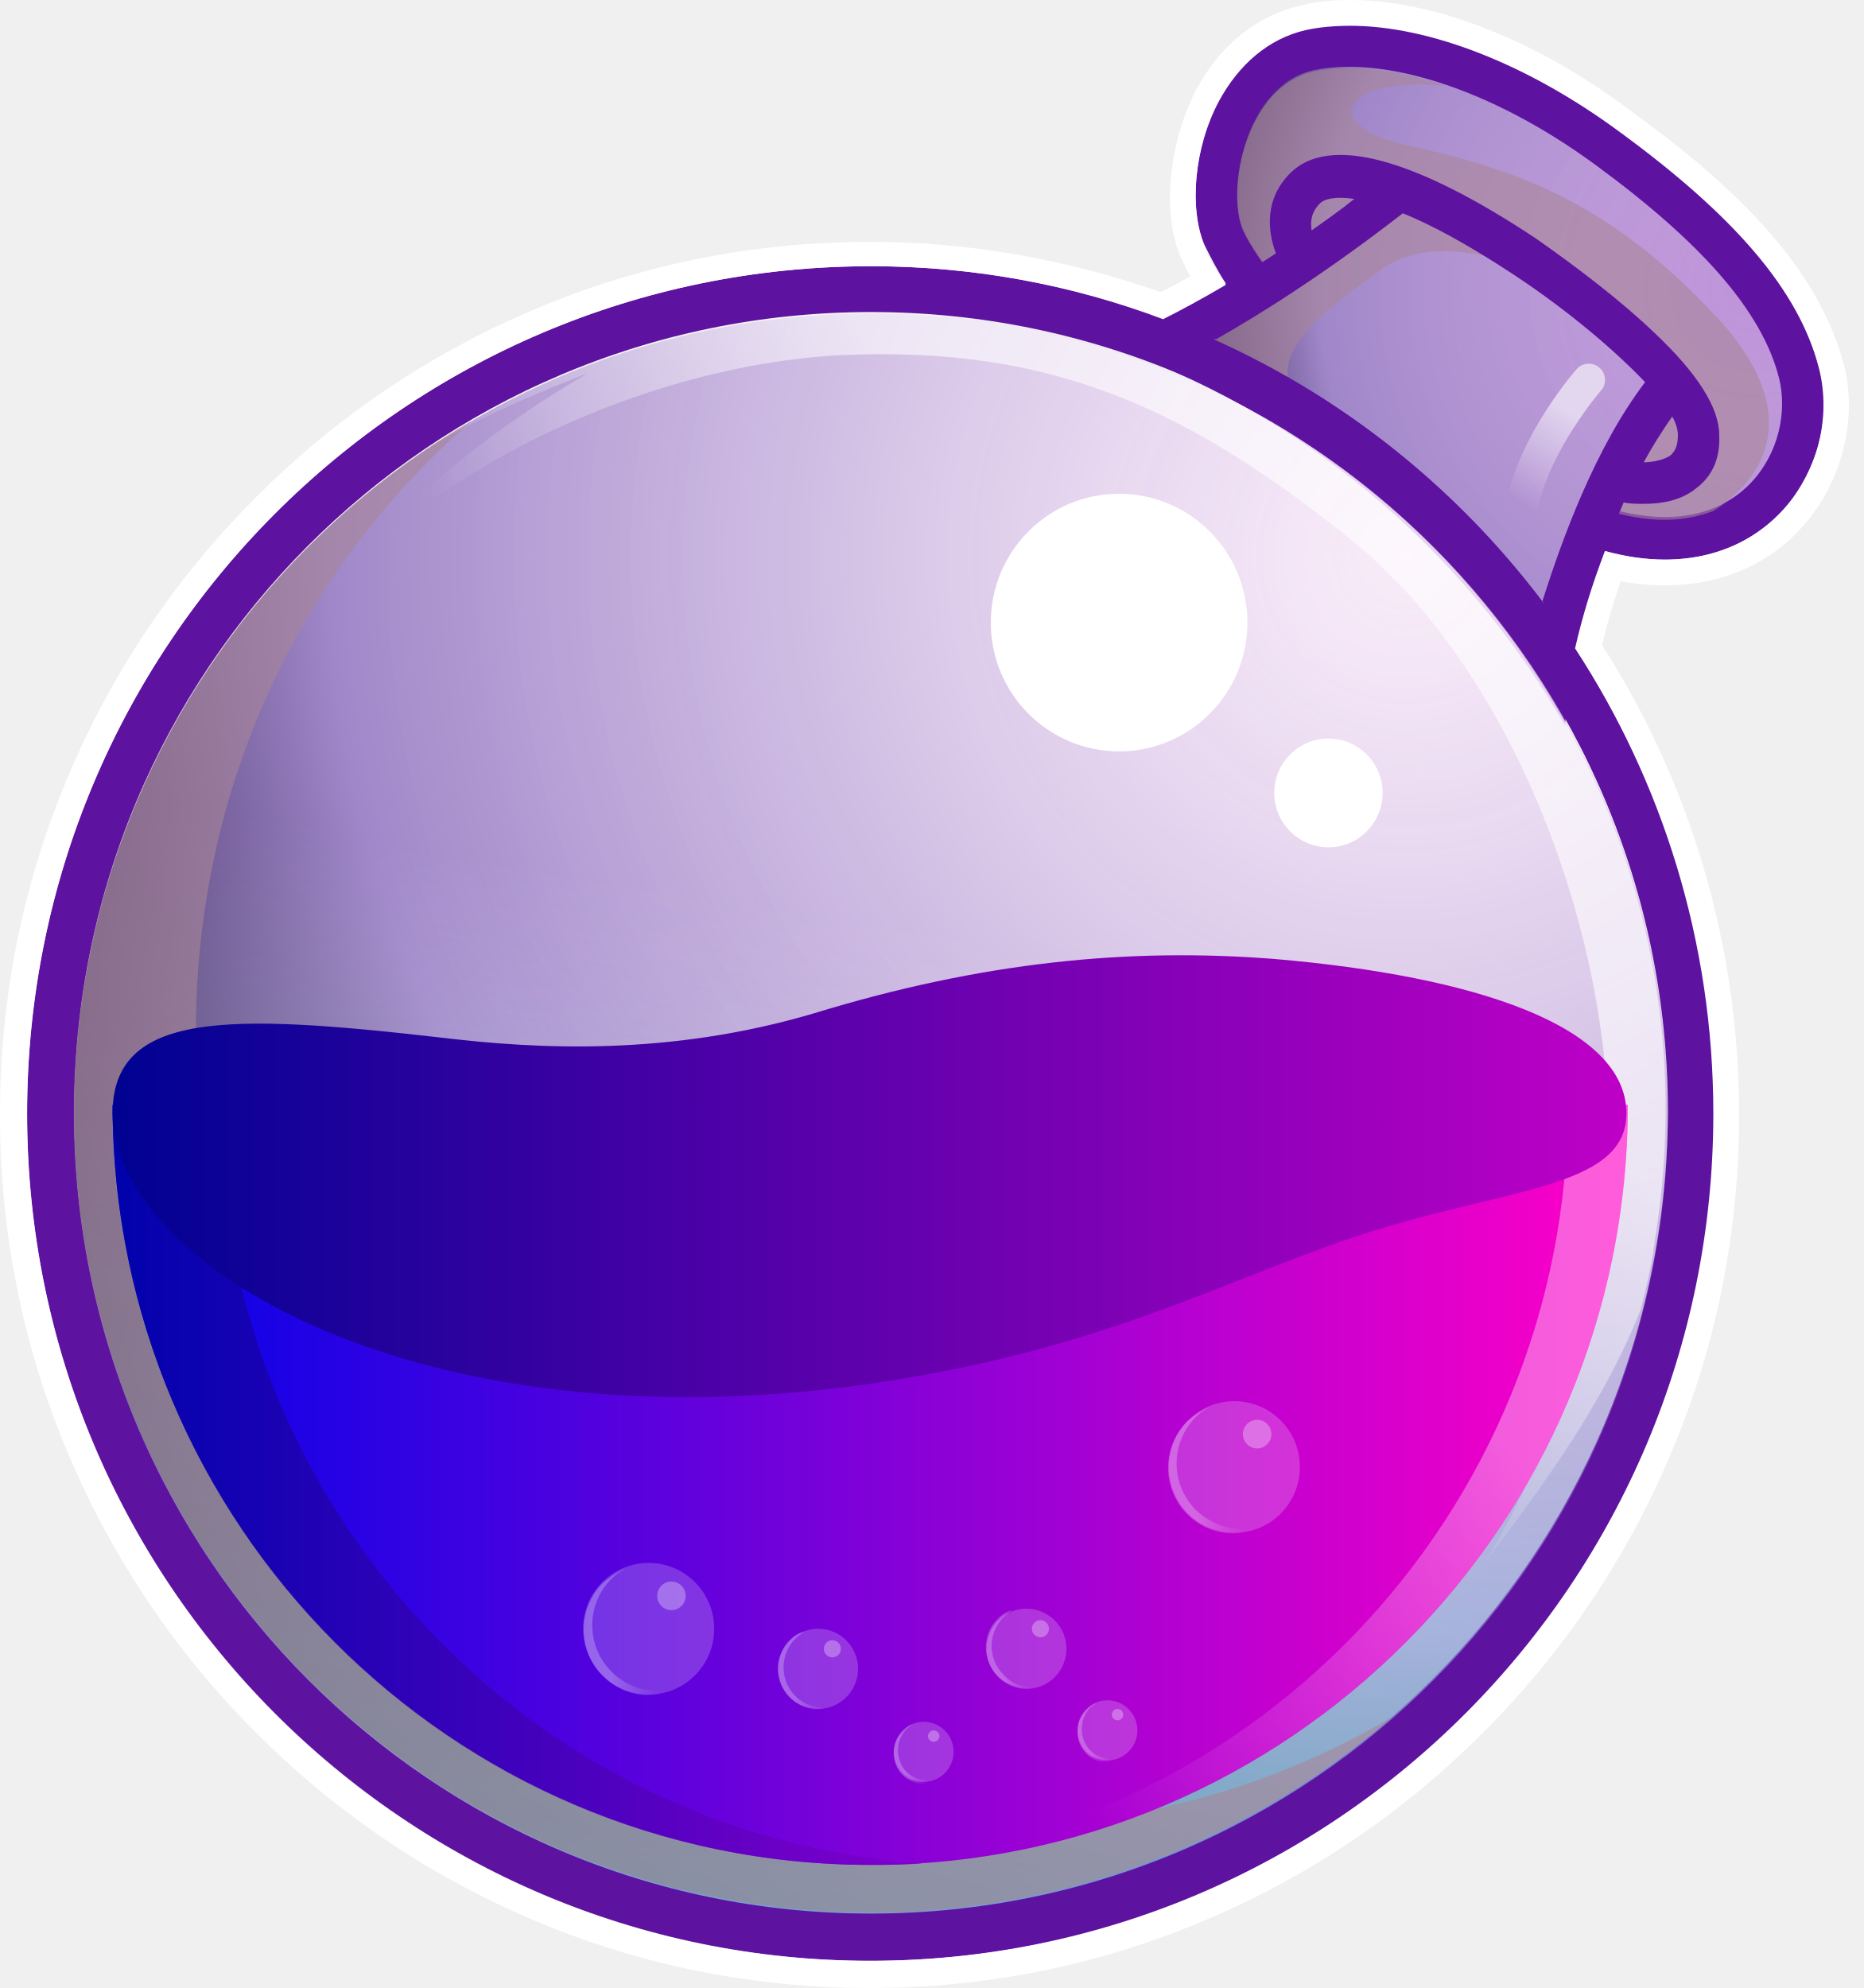
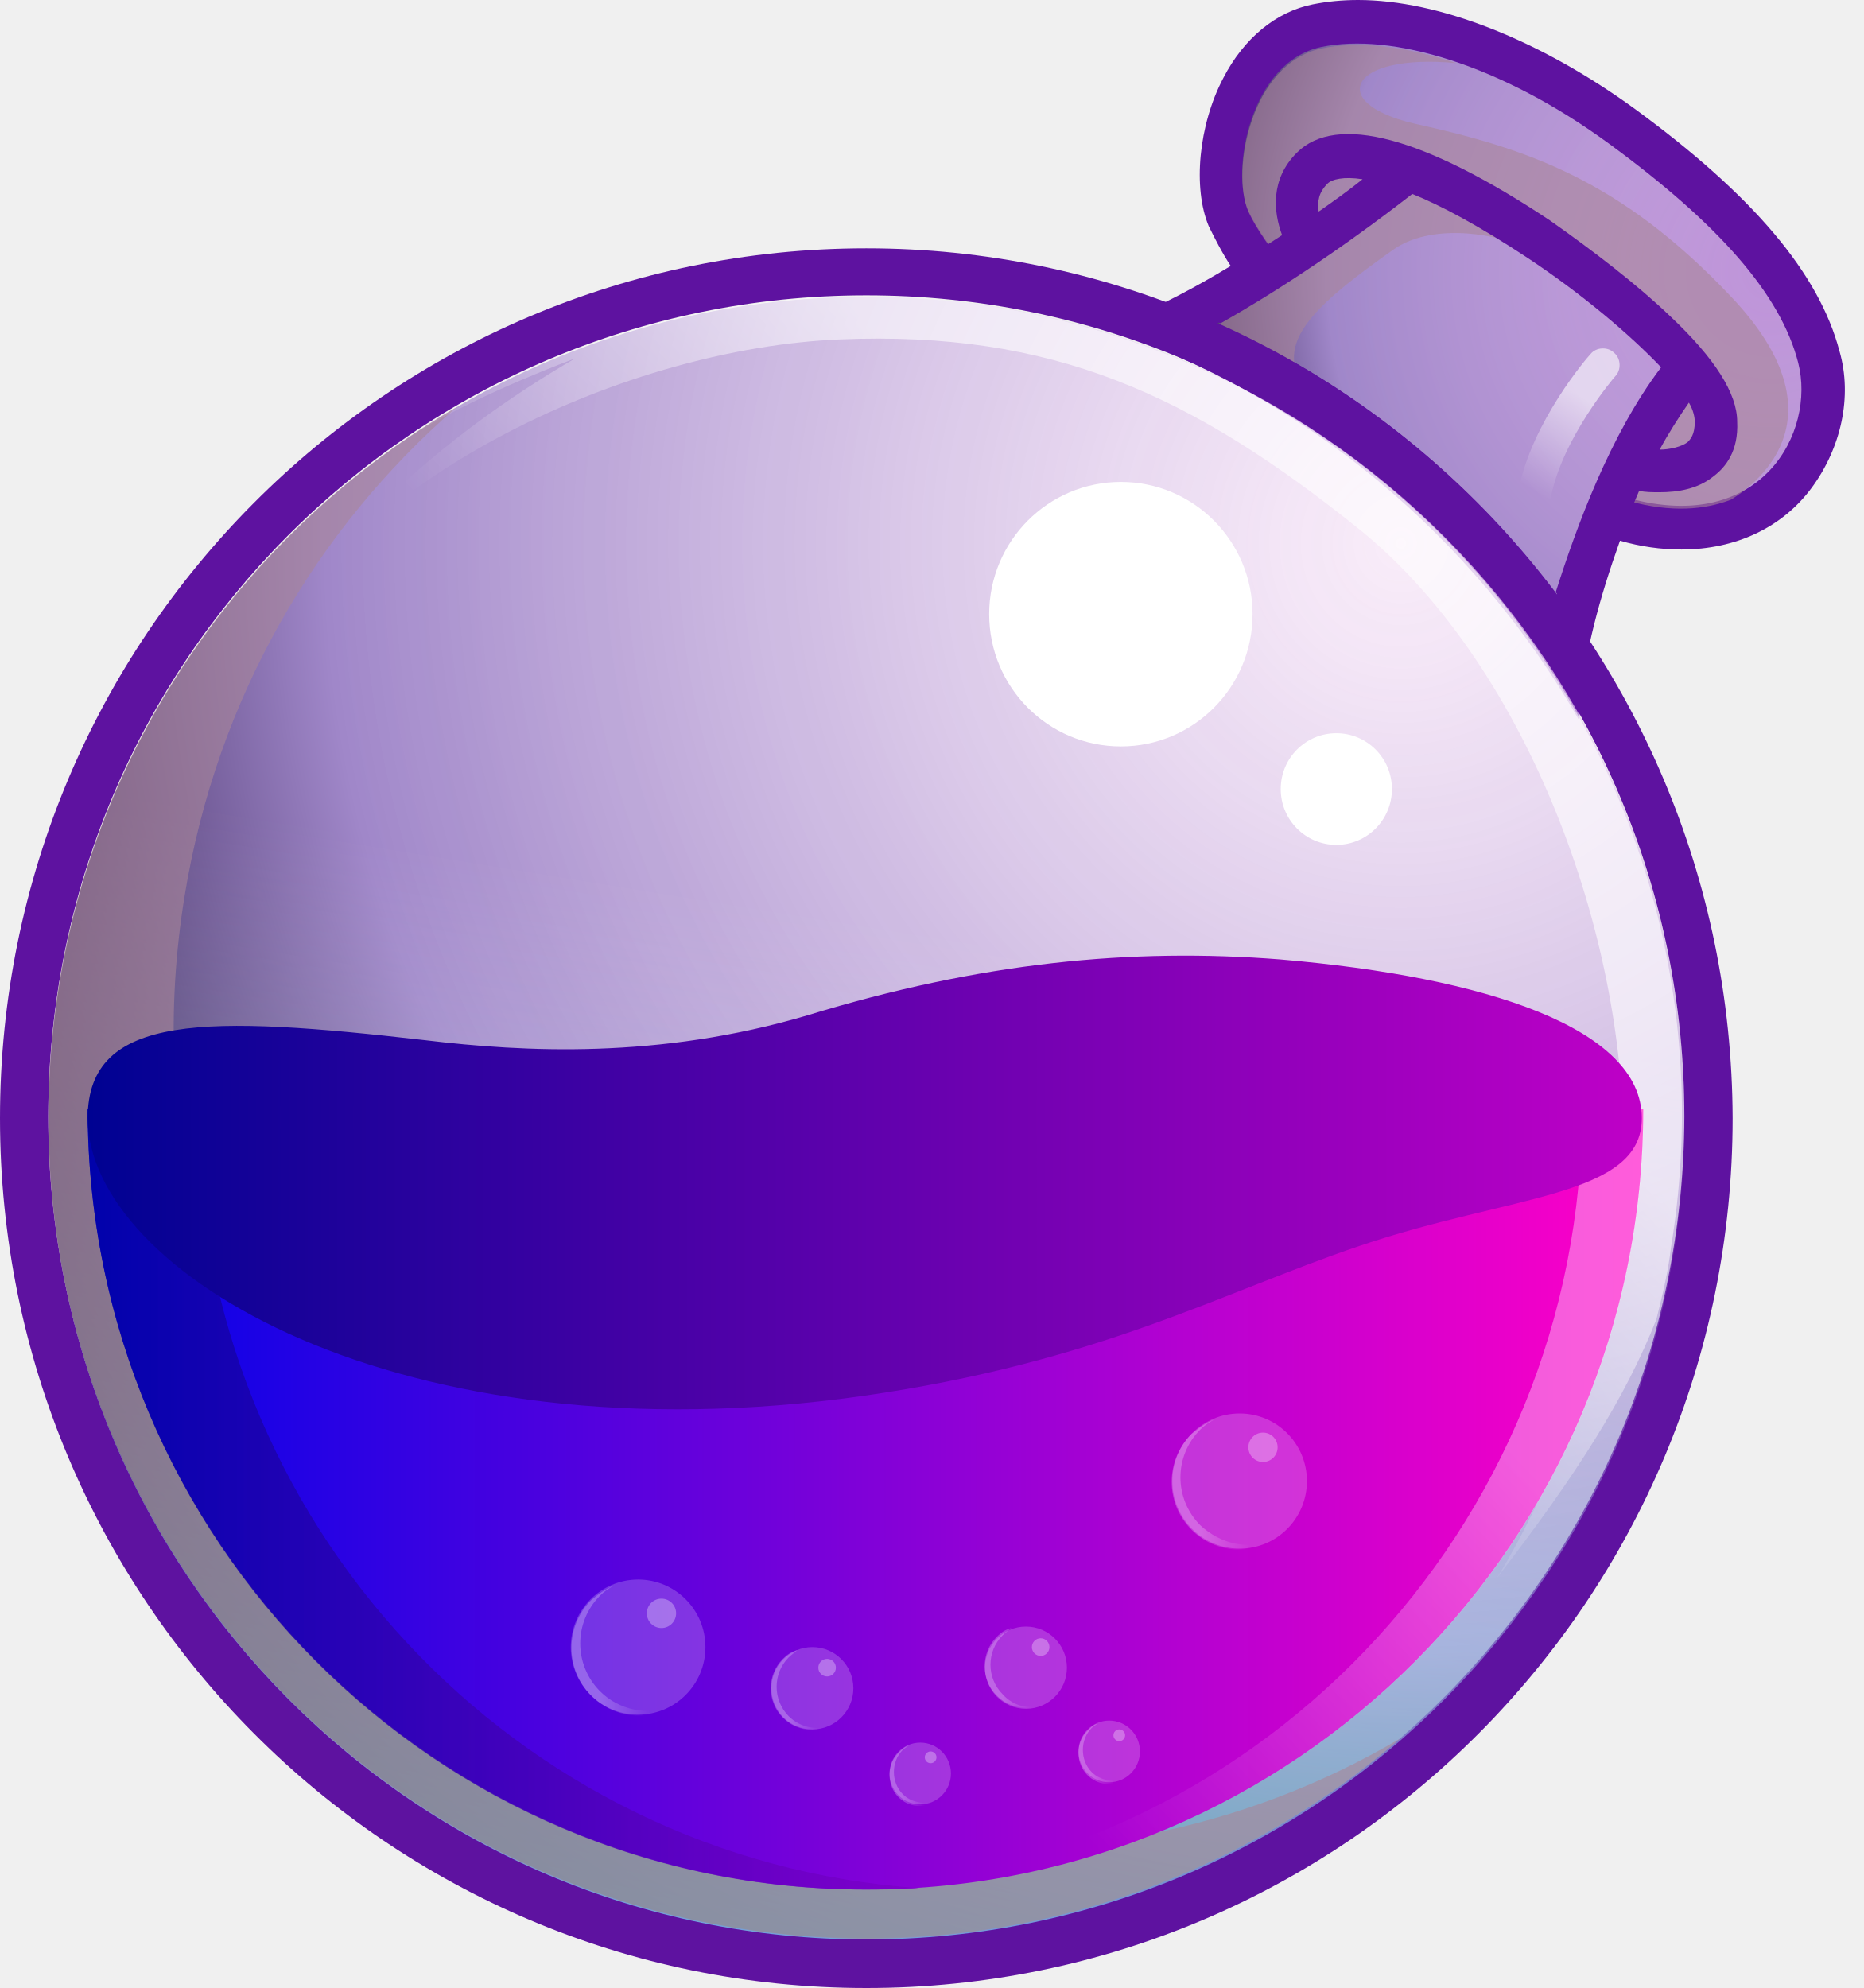
- <svg xmlns="http://www.w3.org/2000/svg" xmlns:xlink="http://www.w3.org/1999/xlink" fill="none" height="48" viewBox="0 0 45 48" width="45">
-   <linearGradient id="a">
-     <stop offset="0" stop-color="#ffeaff" stop-opacity=".6" />
-     <stop offset=".681" stop-color="#a087c9" />
-     <stop offset="1" stop-color="#10002f" />
-   </linearGradient>
-   <radialGradient id="b" cx="0" cy="0" gradientTransform="matrix(15.3822 0 0 15.4451 42.3246 6.96441)" gradientUnits="userSpaceOnUse" r="1" xlink:href="#a" />
-   <radialGradient id="c" cx="0" cy="0" gradientTransform="matrix(37.6347 0 0 37.7887 33.7654 13.5514)" gradientUnits="userSpaceOnUse" r="1" xlink:href="#a" />
-   <linearGradient id="d" gradientUnits="userSpaceOnUse" x1="17.946" x2="24.148" y1="45.911" y2="7.8">
-     <stop offset="0" stop-color="#81ffff" />
-     <stop offset=".62" stop-color="#fff" stop-opacity="0" />
-   </linearGradient>
-   <linearGradient id="e">
-     <stop offset=".289" stop-color="#fff" />
-     <stop offset=".78" stop-color="#fff" stop-opacity="0" />
-   </linearGradient>
-   <linearGradient id="f" gradientUnits="userSpaceOnUse" x1="34.586" x2="18.618" xlink:href="#e" y1="13.75" y2="28.342" />
-   <linearGradient id="g" gradientUnits="userSpaceOnUse" x1="2.734" x2="39.294" y1="35.861" y2="35.861">
-     <stop offset="0" stop-color="#0002e9" />
-     <stop offset=".995" stop-color="#ff00c7" />
-   </linearGradient>
-   <linearGradient id="h" gradientUnits="userSpaceOnUse" x1="41.024" x2="21.048" xlink:href="#e" y1="28.307" y2="47.109" />
-   <linearGradient id="i" gradientUnits="userSpaceOnUse" x1="2.734" x2="22.294" y1="35.861" y2="35.861">
-     <stop offset="0" stop-color="#000292" />
-     <stop offset=".995" stop-color="#7d00c7" />
-   </linearGradient>
-   <linearGradient id="j" gradientUnits="userSpaceOnUse" x1="2.759" x2="39.27" y1="28.394" y2="28.394">
-     <stop offset="0" stop-color="#000292" />
-     <stop offset=".995" stop-color="#be00c7" />
-   </linearGradient>
-   <linearGradient id="k" gradientUnits="userSpaceOnUse" x1="38.673" x2="36.033" xlink:href="#e" y1="8.731" y2="13.003" />
-   <linearGradient id="l" gradientUnits="userSpaceOnUse" x1="18.78" x2="20.236" xlink:href="#e" y1="40.342" y2="40.342" />
-   <linearGradient id="m" gradientUnits="userSpaceOnUse" x1="23.8" x2="25.256" xlink:href="#e" y1="39.852" y2="39.852" />
-   <linearGradient id="n" gradientUnits="userSpaceOnUse" x1="21.573" x2="22.667" xlink:href="#e" y1="42.325" y2="42.325" />
-   <linearGradient id="o" gradientUnits="userSpaceOnUse" x1="25.996" x2="27.089" xlink:href="#e" y1="41.805" y2="41.805" />
-   <linearGradient id="p" gradientUnits="userSpaceOnUse" x1="14.078" x2="16.456" xlink:href="#e" y1="39.385" y2="39.385" />
-   <linearGradient id="q" gradientUnits="userSpaceOnUse" x1="28.201" x2="30.578" xlink:href="#e" y1="35.479" y2="35.479" />
-   <path d="m43.913 8.847c-.482-1.832-2.03-3.663-4.818-5.702-2.237-1.624-4.612-2.557-6.505-2.557-.379 0-.723.035-1.067.104-.86.173-1.617.795-2.099 1.728-.585 1.106-.723 2.592-.344 3.49.138.276.31.622.516.933-1.824 1.106-2.857 1.417-2.994 1.451 4.749 1.59 8.707 4.907 11.185 9.227l.034-.415c.103-1.175.447-2.454.929-3.801.482.138.964.207 1.446.207 1.274 0 2.375-.518 3.063-1.451s.964-2.143.654-3.214z" fill="#5e12a0" />
-   <path d="m38.96 12.302c3.132.864 4.405-1.555 3.992-3.179-.413-1.624-1.893-3.283-4.44-5.149-2.547-1.866-5.128-2.626-6.78-2.281-1.652.346-2.134 2.868-1.721 3.836.172.38.551.933 1.067 1.555-.654.449-1.273.795-1.79 1.106 3.166 1.417 5.92 3.628 7.984 6.393.241-.933.585-1.762.895-2.488.241.069.516.138.792.207z" fill="url(#b)" />
-   <path d="m21.028 46.203c10.625 0 19.239-8.649 19.239-19.317 0-10.669-8.614-19.318-19.239-19.318-10.625 0-19.239 8.649-19.239 19.318 0 10.669 8.613 19.317 19.239 19.317z" fill="url(#c)" />
-   <path d="m41.368 7.568c-2.616-2.765-4.818-3.49-7.468-4.078-2.065-.484-1.514-1.659.998-1.417-1.205-.415-2.34-.518-3.166-.346-1.652.346-2.134 2.868-1.721 3.836.172.38.551.933 1.067 1.555-.929.622-1.721 1.071-2.375 1.417.31.138.688.311 1.136.553 1.17.622 2.444 1.659 2.444 1.659-1.927-1.659-1.514-2.419 1.136-4.285.826-.587 2.34-.518 3.751.207 1.411.726 3.063 2.557 3.063 2.557l-1.583 3.041c.103.035.207.069.31.104.998.277 1.79.207 2.409-.035.723-.449 2.616-2.004 0-4.769z" fill="#a98698" opacity=".6" />
-   <path d="m33.869 5.149c.688.276 1.583.76 2.684 1.486 1.308.864 2.444 1.832 3.166 2.592-1.205 1.59-1.996 3.767-2.478 5.287.241.345.516.691.757 1.037.241-.864.654-2.143 1.205-3.421.138.035.31.035.482.035.413 0 .895-.069 1.273-.38.275-.207.585-.588.551-1.279 0-.657-.516-1.486-1.583-2.488-.757-.726-1.79-1.521-2.822-2.246-2.96-1.97-5.025-2.523-5.954-1.59-.62.622-.551 1.382-.344 1.935-1.101.726-2.03 1.244-2.65 1.59.413.138.792.311 1.205.484 1.101-.622 2.684-1.624 4.508-3.041zm6.505 4.907c.103.173.138.345.138.449 0 .311-.103.415-.172.484-.138.104-.413.173-.654.173.206-.38.447-.76.688-1.106zm-8.501-5.149c.103-.104.379-.173.826-.104-.344.277-.688.518-1.032.76-.034-.242 0-.449.206-.657z" fill="#5e12a0" />
-   <path d="m21.031 6.428c-11.254 0-20.375 9.158-20.375 20.458 0 11.3 9.12 20.458 20.375 20.458 11.254 0 20.375-9.158 20.375-20.458-.034-11.3-9.155-20.458-20.375-20.458zm0 39.741c-10.635 0-19.239-8.639-19.239-19.317s8.604-19.318 19.239-19.318c10.635 0 19.239 8.639 19.239 19.318-.035 10.678-8.639 19.317-19.239 19.317z" fill="#5e12a0" />
-   <path d="m21.028 46.203c10.625 0 19.239-8.649 19.239-19.317 0-10.669-8.614-19.318-19.239-19.318-10.625 0-19.239 8.649-19.239 19.318 0 10.669 8.613 19.317 19.239 19.317z" fill="url(#d)" opacity=".6" />
-   <path d="m20.889 43.819c-10.497-1.693-17.621-11.611-15.9-22.151.757-4.665 3.097-8.639 6.401-11.508-4.818 2.799-8.397 7.672-9.361 13.616-1.686 10.54 5.438 20.458 15.9 22.151 5.851.968 11.495-.864 15.659-4.458-3.683 2.177-8.157 3.11-12.7 2.35z" fill="#a98698" opacity=".6" />
-   <path d="m24.091 7.81c-4.853-.795-9.568.311-13.422 2.765-.069.069-.138.138-.138.138 1.48-.898 3.648-1.693 3.648-1.693-5.576 3.248-7.296 6.946-7.296 6.946 2.168-4.216 8.535-7.188 13.526-7.395 4.99-.207 8.26 1.279 12.252 4.492 3.992 3.248 6.402 9.883 6.161 15.136-.206 5.253-2.96 9.503-2.96 9.503 1.893-2.454 3.029-4.25 3.751-6.082.138-.553.275-1.106.344-1.693 1.721-10.505-5.369-20.389-15.866-22.117z" fill="url(#f)" opacity=".6" />
-   <path d="m39.303 26.678c0 10.125-8.191 18.35-18.275 18.35s-18.31-8.225-18.31-18.35z" fill="url(#g)" />
-   <path d="m37.857 26.678c0 9.883-7.778 17.97-17.552 18.35h.723c10.084 0 18.275-8.225 18.275-18.35z" fill="url(#h)" opacity=".36" />
-   <path d="m5.3 26.678h-2.581c0 10.125 8.191 18.35 18.275 18.35.447 0 .86 0 1.273-.035-9.464-.657-16.967-8.605-16.967-18.315z" fill="url(#i)" opacity=".7" />
-   <path d="m39.269 26.886c0-2.108-3.648-3.317-8.501-3.732-3.51-.276-7.055.069-11.117 1.313-3.51 1.037-6.677.864-8.983.588-5.128-.588-7.95-.657-7.95 1.831 0 3.594 7.296 8.086 18.241 6.531 5.541-.795 8.398-2.419 11.667-3.525 3.545-1.21 6.642-1.14 6.642-3.006z" fill="url(#j)" />
-   <path d="m27.019 18.142c1.711 0 3.098-1.392 3.098-3.11 0-1.718-1.387-3.11-3.098-3.11-1.711 0-3.097 1.392-3.097 3.11 0 1.718 1.387 3.11 3.097 3.11z" fill="#fff" />
-   <path d="m32.074 20.458c.722 0 1.308-.588 1.308-1.313 0-.725-.586-1.313-1.308-1.313-.722 0-1.308.588-1.308 1.313 0 .725.586 1.313 1.308 1.313z" fill="#fff" />
-   <path d="m36.759 12.579c-.034 0-.069 0-.069 0-.207-.035-.344-.242-.31-.484.31-1.59 1.618-3.11 1.687-3.179.138-.173.413-.173.551-.035.172.138.172.415.034.553-.034.035-1.239 1.451-1.514 2.834-.035.173-.207.311-.379.311z" fill="url(#k)" opacity=".6" />
-   <path d="m32.592.622c1.927 0 4.302.933 6.505 2.557 2.788 2.039 4.336 3.836 4.818 5.702.275 1.071.035 2.281-.654 3.179-.723.933-1.79 1.452-3.063 1.452-.447 0-.929-.069-1.446-.207-.31.795-.551 1.59-.723 2.35 2.099 3.214 3.338 7.084 3.338 11.231 0 11.3-9.12 20.458-20.375 20.458-11.254 0-20.34-9.158-20.34-20.458s9.12-20.458 20.375-20.458c2.478 0 4.853.449 7.055 1.279.413-.207.929-.484 1.514-.829-.206-.311-.413-.622-.516-.933-.379-.933-.241-2.385.344-3.49.482-.898 1.205-1.521 2.099-1.728.31-.069.688-.104 1.067-.104zm0-.622c-.413 0-.826.035-1.204.138-1.033.242-1.927.933-2.512 2.039-.654 1.279-.826 2.937-.379 4.009.069.138.138.311.241.484-.241.138-.482.276-.723.38-2.272-.795-4.612-1.21-7.021-1.21-2.822 0-5.575.553-8.157 1.659-2.512 1.071-4.749 2.592-6.677 4.527-1.927 1.935-3.442 4.181-4.509 6.704-1.101 2.592-1.652 5.356-1.652 8.19s.551 5.598 1.652 8.19c1.067 2.523 2.581 4.769 4.509 6.704 1.927 1.935 4.164 3.456 6.677 4.527 2.581 1.106 5.335 1.659 8.157 1.659 2.822 0 5.575-.553 8.157-1.659 2.513-1.071 4.75-2.592 6.677-4.527 1.927-1.935 3.442-4.181 4.509-6.704 1.101-2.592 1.652-5.356 1.652-8.19 0-4.043-1.136-7.948-3.304-11.335.103-.518.275-1.037.447-1.555.344.069.723.104 1.067.104 1.446 0 2.719-.587 3.545-1.693.791-1.037 1.101-2.488.757-3.698-.551-2.004-2.134-3.905-5.059-6.013-2.306-1.762-4.818-2.73-6.849-2.73z" fill="#fff" />
-   <path d="m19.753 41.261c.532 0 .964-.433.964-.968 0-.534-.431-.968-.964-.968-.532 0-.964.433-.964.968 0 .534.431.968.964.968z" fill="#fff" opacity=".2" />
-   <path d="m19.203 40.95c-.379-.38-.379-1.002 0-1.382.069-.069.138-.104.206-.173-.138.035-.241.104-.344.207-.379.38-.379 1.002 0 1.382.31.311.792.38 1.17.173-.344.138-.757.069-1.032-.207z" fill="url(#l)" opacity=".24" />
-   <path d="m20.097 40.017c.114 0 .206-.093.206-.207s-.092-.207-.206-.207c-.114 0-.206.093-.206.207s.092.207.206.207z" fill="#fff" opacity=".3" />
-   <path d="m24.784 40.778c.532 0 .964-.433.964-.968s-.431-.968-.964-.968-.964.433-.964.968.431.968.964.968z" fill="#fff" opacity=".2" />
-   <path d="m24.226 40.432c-.379-.38-.379-1.002 0-1.382.069-.069.138-.104.206-.173-.138.035-.241.104-.344.207-.379.38-.379 1.002 0 1.382.31.311.791.38 1.17.173-.344.173-.757.104-1.033-.207z" fill="url(#m)" opacity=".24" />
-   <path d="m25.12 39.533c.114 0 .206-.093.206-.207s-.092-.207-.206-.207c-.114 0-.206.093-.206.207s.092.207.206.207z" fill="#fff" opacity=".3" />
-   <path d="m22.301 43.024c.399 0 .723-.325.723-.726 0-.401-.324-.726-.723-.726-.399 0-.723.325-.723.726 0 .401.324.726.723.726z" fill="#fff" opacity=".2" />
-   <path d="m21.888 42.782c-.275-.277-.275-.76 0-1.037.035-.035.103-.069.138-.104-.103.035-.172.104-.241.173-.275.277-.275.76 0 1.037.241.242.585.276.895.104-.275.069-.585.035-.792-.173z" fill="url(#n)" opacity=".24" />
-   <path d="m22.544 42.056c.076 0 .138-.062.138-.138 0-.076-.062-.138-.138-.138-.076 0-.138.062-.138.138 0 .076.062.138.138.138z" fill="#fff" opacity=".3" />
-   <path d="m26.738 42.505c.399 0 .723-.325.723-.726 0-.401-.324-.726-.723-.726-.399 0-.723.325-.723.726 0 .401.324.726.723.726z" fill="#fff" opacity=".2" />
-   <path d="m26.325 42.264c-.275-.277-.275-.76 0-1.037.035-.035.103-.069.138-.104-.103.035-.172.104-.241.173-.275.277-.275.76 0 1.037.241.242.585.277.895.104-.275.069-.585.035-.792-.173z" fill="url(#o)" opacity=".24" />
-   <path d="m26.982 41.538c.076 0 .138-.062.138-.138 0-.076-.061-.138-.138-.138-.076 0-.138.062-.138.138 0 .076.062.138.138.138z" fill="#fff" opacity=".3" />
-   <path d="m15.661 40.916c.875 0 1.583-.712 1.583-1.59 0-.878-.709-1.59-1.583-1.59-.874 0-1.583.712-1.583 1.59 0 .878.709 1.59 1.583 1.59z" fill="#fff" opacity=".2" />
-   <path d="m14.765 40.363c-.62-.622-.62-1.624 0-2.246.103-.104.206-.173.344-.242-.207.069-.379.207-.551.345-.62.622-.62 1.624 0 2.246.516.518 1.308.622 1.927.242-.585.242-1.273.104-1.721-.346z" fill="url(#p)" opacity=".24" />
-   <path d="m16.211 38.877c.19 0 .344-.155.344-.345 0-.191-.154-.346-.344-.346-.19 0-.344.155-.344.346 0 .191.154.345.344.345z" fill="#fff" opacity=".3" />
-   <path d="m29.802 37.011c.874 0 1.583-.712 1.583-1.59 0-.878-.709-1.59-1.583-1.59-.875 0-1.583.712-1.583 1.59 0 .878.709 1.59 1.583 1.59z" fill="#fff" opacity=".2" />
-   <path d="m28.874 36.458c-.62-.622-.62-1.624 0-2.246.103-.104.206-.173.344-.242-.206.069-.379.207-.551.346-.619.622-.619 1.624 0 2.246.516.518 1.308.622 1.927.242-.585.242-1.239.104-1.721-.346z" fill="url(#q)" opacity=".24" />
-   <path d="m30.352 34.972c.19 0 .344-.155.344-.345 0-.191-.154-.346-.344-.346-.19 0-.344.155-.344.346 0 .191.154.345.344.345z" fill="#fff" opacity=".3" />
+ <svg xmlns="http://www.w3.org/2000/svg" width="45" height="48" viewBox="0 0 45 48" fill="none">
+   <path d="M44.413 8.479C43.918 6.599 42.328 4.718 39.466 2.625C37.17 0.958 34.732 0 32.788 0C32.4 0 32.046 0.036 31.693 0.106C30.81 0.284 30.032 0.922 29.538 1.88C28.937 3.015 28.796 4.541 29.185 5.463C29.326 5.747 29.503 6.102 29.715 6.421C27.842 7.556 26.782 7.876 26.641 7.911C31.516 9.543 35.58 12.949 38.124 17.384L38.159 16.958C38.265 15.752 38.618 14.439 39.113 13.055C39.608 13.197 40.102 13.268 40.597 13.268C41.904 13.268 43.035 12.736 43.741 11.778C44.448 10.82 44.731 9.579 44.413 8.479Z" fill="#5E12A0" />
+   <path d="M39.319 12.027C42.534 12.914 43.841 10.43 43.417 8.763C42.993 7.095 41.474 5.393 38.859 3.477C36.245 1.561 33.595 0.781 31.899 1.135C30.203 1.49 29.709 4.08 30.133 5.073C30.309 5.463 30.698 6.031 31.228 6.67C30.556 7.131 29.921 7.486 29.391 7.805C32.641 9.259 35.468 11.53 37.588 14.368C37.835 13.41 38.188 12.559 38.506 11.814C38.754 11.885 39.036 11.956 39.319 12.027Z" fill="url(#paint0_radial_2818_63126)" />
+   <path d="M20.922 46.829C31.83 46.829 40.673 37.95 40.673 26.998C40.673 16.045 31.83 7.166 20.922 7.166C10.014 7.166 1.172 16.045 1.172 26.998C1.172 37.95 10.014 46.829 20.922 46.829Z" fill="url(#paint1_radial_2818_63126)" />
+   <path opacity="0.6" d="M41.799 7.166C39.114 4.328 36.853 3.583 34.132 2.98C32.012 2.483 32.578 1.277 35.157 1.525C33.92 1.1 32.754 0.993 31.906 1.171C30.21 1.525 29.715 4.115 30.14 5.109C30.316 5.499 30.705 6.066 31.235 6.705C30.281 7.344 29.468 7.805 28.797 8.16C29.115 8.302 29.503 8.479 29.963 8.727C31.164 9.366 32.471 10.43 32.471 10.43C30.493 8.727 30.917 7.947 33.637 6.031C34.485 5.428 36.04 5.499 37.489 6.244C38.937 6.989 40.633 8.869 40.633 8.869L39.008 11.991C39.114 12.027 39.22 12.062 39.326 12.098C40.35 12.381 41.163 12.31 41.799 12.062C42.541 11.601 44.484 10.004 41.799 7.166Z" fill="#A98698" />
+   <path d="M34.099 4.683C34.806 4.967 35.725 5.464 36.855 6.209C38.198 7.096 39.364 8.089 40.106 8.869C38.869 10.501 38.057 12.736 37.562 14.297C37.809 14.652 38.092 15.007 38.339 15.362C38.587 14.475 39.011 13.162 39.576 11.85C39.717 11.885 39.894 11.885 40.071 11.885C40.495 11.885 40.989 11.814 41.378 11.495C41.66 11.282 41.978 10.892 41.943 10.182C41.943 9.508 41.413 8.657 40.318 7.628C39.541 6.883 38.481 6.067 37.421 5.322C34.382 3.3 32.262 2.732 31.308 3.69C30.672 4.328 30.743 5.109 30.955 5.677C29.824 6.422 28.87 6.954 28.234 7.308C28.658 7.45 29.047 7.628 29.471 7.805C30.602 7.167 32.227 6.138 34.099 4.683ZM40.777 9.721C40.883 9.898 40.919 10.076 40.919 10.182C40.919 10.501 40.812 10.608 40.742 10.679C40.6 10.785 40.318 10.856 40.071 10.856C40.282 10.466 40.53 10.076 40.777 9.721ZM32.05 4.435C32.156 4.328 32.439 4.258 32.898 4.328C32.545 4.612 32.192 4.861 31.838 5.109C31.803 4.861 31.838 4.648 32.05 4.435Z" fill="#5E12A0" />
+   <path d="M20.917 5.996C9.363 5.996 0 15.397 0 26.998C0 38.599 9.363 48 20.917 48C32.47 48 41.833 38.599 41.833 26.998C41.798 15.397 32.435 5.996 20.917 5.996ZM20.917 46.794C9.999 46.794 1.166 37.925 1.166 26.962C1.166 16 9.999 7.131 20.917 7.131C31.834 7.131 40.667 16 40.667 26.962C40.632 37.925 31.799 46.794 20.917 46.794Z" fill="#5E12A0" />
+   <path opacity="0.6" d="M20.922 46.829C31.83 46.829 40.673 37.95 40.673 26.998C40.673 16.045 31.83 7.166 20.922 7.166C10.014 7.166 1.172 16.045 1.172 26.998C1.172 37.95 10.014 46.829 20.922 46.829Z" fill="url(#paint2_linear_2818_63126)" />
+   <path opacity="0.6" d="M20.78 44.381C10.003 42.643 2.69 32.461 4.456 21.641C5.234 16.852 7.636 12.772 11.028 9.827C6.082 12.701 2.407 17.703 1.418 23.805C-0.313 34.625 7 44.807 17.741 46.545C23.748 47.539 29.542 45.658 33.817 41.969C30.037 44.204 25.444 45.162 20.78 44.381Z" fill="#A98698" />
+   <path opacity="0.6" d="M24.057 7.415C19.075 6.599 14.234 7.734 10.277 10.253C10.207 10.324 10.136 10.395 10.136 10.395C11.655 9.472 13.881 8.656 13.881 8.656C8.157 11.991 6.391 15.787 6.391 15.787C8.617 11.459 15.153 8.408 20.276 8.195C25.399 7.982 28.756 9.508 32.854 12.807C36.953 16.142 39.426 22.953 39.179 28.346C38.967 33.738 36.14 38.102 36.14 38.102C38.083 35.583 39.249 33.738 39.991 31.858C40.133 31.29 40.274 30.723 40.345 30.12C42.111 19.335 34.833 9.188 24.057 7.415Z" fill="url(#paint3_linear_2818_63126)" />
+   <path d="M39.675 26.785C39.675 37.18 31.266 45.623 20.914 45.623C10.562 45.623 2.117 37.18 2.117 26.785H39.675Z" fill="url(#paint4_linear_2818_63126)" />
+   <g opacity="0.6">
+     <path opacity="0.6" d="M38.199 26.785C38.199 36.931 30.214 45.233 20.18 45.623C20.427 45.623 20.674 45.623 20.922 45.623C31.274 45.623 39.683 37.18 39.683 26.785H38.199Z" fill="url(#paint5_linear_2818_63126)" />
+   </g>
+   <g opacity="0.7">
+     <path d="M4.767 26.785H2.117C2.117 37.18 10.526 45.623 20.878 45.623C21.338 45.623 21.762 45.623 22.186 45.588C12.469 44.913 4.767 36.754 4.767 26.785Z" fill="url(#paint6_linear_2818_63126)" />
+   </g>
+   <path d="M39.64 26.998C39.64 24.834 35.895 23.592 30.913 23.166C27.309 22.882 23.67 23.237 19.5 24.514C15.897 25.579 12.646 25.401 10.279 25.117C5.014 24.514 2.117 24.443 2.117 26.998C2.117 30.687 9.608 35.299 20.843 33.703C26.532 32.887 29.464 31.219 32.821 30.084C36.46 28.842 39.64 28.913 39.64 26.998Z" fill="url(#paint7_linear_2818_63126)" />
+   <path d="M27.063 18.022C28.819 18.022 30.242 16.593 30.242 14.829C30.242 13.066 28.819 11.636 27.063 11.636C25.306 11.636 23.883 13.066 23.883 14.829C23.883 16.593 25.306 18.022 27.063 18.022Z" fill="white" />
+   <path d="M32.264 20.399C33.006 20.399 33.607 19.796 33.607 19.051C33.607 18.306 33.006 17.703 32.264 17.703C31.523 17.703 30.922 18.306 30.922 19.051C30.922 19.796 31.523 20.399 32.264 20.399Z" fill="white" />
+   <g opacity="0.6">
+     <path d="M37.058 12.31C37.023 12.31 36.988 12.31 36.988 12.31C36.775 12.275 36.634 12.062 36.669 11.814C36.988 10.182 38.33 8.621 38.401 8.55C38.542 8.373 38.825 8.373 38.966 8.514C39.143 8.656 39.143 8.94 39.001 9.082C38.966 9.118 37.73 10.572 37.447 11.991C37.411 12.169 37.235 12.31 37.058 12.31Z" fill="url(#paint8_linear_2818_63126)" />
+   </g>
+   <path opacity="0.2" d="M19.614 41.756C20.161 41.756 20.604 41.311 20.604 40.763C20.604 40.214 20.161 39.769 19.614 39.769C19.068 39.769 18.625 40.214 18.625 40.763C18.625 41.311 19.068 41.756 19.614 41.756Z" fill="white" />
+   <g opacity="0.4">
+     <path opacity="0.6" d="M19.042 41.437C18.654 41.046 18.654 40.408 19.042 40.017C19.113 39.947 19.184 39.911 19.254 39.84C19.113 39.876 19.007 39.947 18.901 40.053C18.512 40.443 18.512 41.082 18.901 41.472C19.219 41.791 19.713 41.862 20.102 41.649C19.749 41.791 19.325 41.72 19.042 41.437Z" fill="url(#paint9_linear_2818_63126)" />
+   </g>
+   <path opacity="0.3" d="M19.97 40.478C20.087 40.478 20.182 40.383 20.182 40.266C20.182 40.148 20.087 40.053 19.97 40.053C19.853 40.053 19.758 40.148 19.758 40.266C19.758 40.383 19.853 40.478 19.97 40.478Z" fill="white" />
+   <path opacity="0.2" d="M24.771 41.259C25.317 41.259 25.76 40.814 25.76 40.266C25.76 39.717 25.317 39.273 24.771 39.273C24.224 39.273 23.781 39.717 23.781 40.266C23.781 40.814 24.224 41.259 24.771 41.259Z" fill="white" />
+   <g opacity="0.4">
+     <path opacity="0.6" d="M24.206 40.905C23.817 40.514 23.817 39.876 24.206 39.486C24.277 39.414 24.348 39.379 24.418 39.308C24.277 39.344 24.171 39.414 24.065 39.521C23.676 39.911 23.676 40.55 24.065 40.94C24.383 41.259 24.878 41.33 25.266 41.117C24.913 41.295 24.489 41.224 24.206 40.905Z" fill="url(#paint10_linear_2818_63126)" />
+   </g>
+   <path opacity="0.3" d="M25.126 39.982C25.243 39.982 25.338 39.887 25.338 39.769C25.338 39.652 25.243 39.556 25.126 39.556C25.009 39.556 24.914 39.652 24.914 39.769C24.914 39.887 25.009 39.982 25.126 39.982Z" fill="white" />
+   <path opacity="0.2" d="M22.219 43.566C22.628 43.566 22.96 43.232 22.96 42.821C22.96 42.409 22.628 42.075 22.219 42.075C21.809 42.075 21.477 42.409 21.477 42.821C21.477 43.232 21.809 43.566 22.219 43.566Z" fill="white" />
+   <g opacity="0.4">
+     <path opacity="0.6" d="M21.794 43.317C21.512 43.033 21.512 42.537 21.794 42.253C21.83 42.217 21.9 42.182 21.936 42.147C21.83 42.182 21.759 42.253 21.689 42.324C21.406 42.608 21.406 43.104 21.689 43.388C21.936 43.636 22.289 43.672 22.607 43.495C22.325 43.566 22.006 43.53 21.794 43.317Z" fill="url(#paint11_linear_2818_63126)" />
+   </g>
+   <path opacity="0.3" d="M22.469 42.572C22.547 42.572 22.611 42.509 22.611 42.43C22.611 42.352 22.547 42.288 22.469 42.288C22.391 42.288 22.328 42.352 22.328 42.43C22.328 42.509 22.391 42.572 22.469 42.572Z" fill="white" />
+   <path opacity="0.2" d="M26.781 43.033C27.191 43.033 27.523 42.699 27.523 42.288C27.523 41.877 27.191 41.543 26.781 41.543C26.371 41.543 26.039 41.877 26.039 42.288C26.039 42.699 26.371 43.033 26.781 43.033Z" fill="white" />
+   <g opacity="0.4">
+     <path opacity="0.6" d="M26.357 42.785C26.074 42.501 26.074 42.004 26.357 41.721C26.392 41.685 26.463 41.65 26.498 41.614C26.392 41.65 26.322 41.721 26.251 41.792C25.968 42.075 25.968 42.572 26.251 42.856C26.498 43.104 26.852 43.14 27.17 42.962C26.887 43.033 26.569 42.998 26.357 42.785Z" fill="url(#paint12_linear_2818_63126)" />
+   </g>
+   <path opacity="0.3" d="M27.024 42.04C27.102 42.04 27.165 41.976 27.165 41.898C27.165 41.82 27.102 41.756 27.024 41.756C26.946 41.756 26.883 41.82 26.883 41.898C26.883 41.976 26.946 42.04 27.024 42.04Z" fill="white" />
+   <path opacity="0.2" d="M15.407 41.401C16.304 41.401 17.032 40.671 17.032 39.769C17.032 38.868 16.304 38.138 15.407 38.138C14.509 38.138 13.781 38.868 13.781 39.769C13.781 40.671 14.509 41.401 15.407 41.401Z" fill="white" />
+   <g opacity="0.4">
+     <path opacity="0.6" d="M14.486 40.834C13.85 40.195 13.85 39.166 14.486 38.528C14.592 38.421 14.698 38.35 14.839 38.279C14.627 38.35 14.45 38.492 14.274 38.634C13.638 39.273 13.638 40.301 14.274 40.94C14.804 41.472 15.616 41.579 16.252 41.188C15.652 41.437 14.945 41.295 14.486 40.834Z" fill="url(#paint13_linear_2818_63126)" />
+   </g>
+   <path opacity="0.3" d="M15.971 39.308C16.166 39.308 16.324 39.149 16.324 38.953C16.324 38.757 16.166 38.599 15.971 38.599C15.775 38.599 15.617 38.757 15.617 38.953C15.617 39.149 15.775 39.308 15.971 39.308Z" fill="white" />
+   <path opacity="0.2" d="M29.93 37.392C30.828 37.392 31.555 36.662 31.555 35.76C31.555 34.859 30.828 34.128 29.93 34.128C29.032 34.128 28.305 34.859 28.305 35.76C28.305 36.662 29.032 37.392 29.93 37.392Z" fill="white" />
+   <g opacity="0.4">
+     <path opacity="0.6" d="M28.978 36.825C28.342 36.186 28.342 35.157 28.978 34.519C29.084 34.412 29.19 34.342 29.331 34.27C29.119 34.342 28.943 34.483 28.766 34.625C28.13 35.264 28.13 36.293 28.766 36.931C29.296 37.463 30.109 37.57 30.744 37.18C30.144 37.428 29.473 37.286 28.978 36.825Z" fill="url(#paint14_linear_2818_63126)" />
+   </g>
+   <path opacity="0.3" d="M30.494 35.299C30.689 35.299 30.847 35.141 30.847 34.945C30.847 34.749 30.689 34.59 30.494 34.59C30.299 34.59 30.141 34.749 30.141 34.945C30.141 35.141 30.299 35.299 30.494 35.299Z" fill="white" />
+   <defs>
+     <radialGradient id="paint0_radial_2818_63126" cx="0" cy="0" r="1" gradientUnits="userSpaceOnUse" gradientTransform="translate(42.773 6.54673) scale(15.7914 15.856)">
+       <stop stop-color="#FFEAFF" stop-opacity="0.6" />
+       <stop offset="0.681" stop-color="#A087C9" />
+       <stop offset="1" stop-color="#10002F" />
+     </radialGradient>
+     <radialGradient id="paint1_radial_2818_63126" cx="0" cy="0" r="1" gradientUnits="userSpaceOnUse" gradientTransform="translate(33.9988 13.309) scale(38.6359 38.794)">
+       <stop stop-color="#FFEAFF" stop-opacity="0.6" />
+       <stop offset="0.681" stop-color="#A087C9" />
+       <stop offset="1" stop-color="#10002F" />
+     </radialGradient>
+     <linearGradient id="paint2_linear_2818_63126" x1="17.758" y1="46.529" x2="24.126" y2="7.404" gradientUnits="userSpaceOnUse">
+       <stop stop-color="#81FFFF" />
+       <stop offset="0.62" stop-color="white" stop-opacity="0" />
+     </linearGradient>
+     <linearGradient id="paint3_linear_2818_63126" x1="34.831" y1="13.513" x2="18.438" y2="28.493" gradientUnits="userSpaceOnUse">
+       <stop offset="0.289" stop-color="white" />
+       <stop offset="0.78" stop-color="white" stop-opacity="0" />
+     </linearGradient>
+     <linearGradient id="paint4_linear_2818_63126" x1="2.133" y1="36.212" x2="39.666" y2="36.212" gradientUnits="userSpaceOnUse">
+       <stop stop-color="#0002E9" />
+       <stop offset="0.995" stop-color="#FF00C7" />
+     </linearGradient>
+     <linearGradient id="paint5_linear_2818_63126" x1="41.451" y1="28.457" x2="20.943" y2="47.759" gradientUnits="userSpaceOnUse">
+       <stop offset="0.289" stop-color="white" />
+       <stop offset="0.78" stop-color="white" stop-opacity="0" />
+     </linearGradient>
+     <linearGradient id="paint6_linear_2818_63126" x1="2.133" y1="36.212" x2="22.213" y2="36.212" gradientUnits="userSpaceOnUse">
+       <stop stop-color="#000292" />
+       <stop offset="0.995" stop-color="#7D00C7" />
+     </linearGradient>
+     <linearGradient id="paint7_linear_2818_63126" x1="2.158" y1="28.546" x2="39.641" y2="28.546" gradientUnits="userSpaceOnUse">
+       <stop stop-color="#000292" />
+       <stop offset="0.995" stop-color="#BE00C7" />
+     </linearGradient>
+     <linearGradient id="paint8_linear_2818_63126" x1="39.023" y1="8.361" x2="36.313" y2="12.746" gradientUnits="userSpaceOnUse">
+       <stop offset="0.289" stop-color="white" />
+       <stop offset="0.78" stop-color="white" stop-opacity="0" />
+     </linearGradient>
+     <linearGradient id="paint9_linear_2818_63126" x1="18.608" y1="40.812" x2="20.103" y2="40.812" gradientUnits="userSpaceOnUse">
+       <stop offset="0.289" stop-color="white" />
+       <stop offset="0.78" stop-color="white" stop-opacity="0" />
+     </linearGradient>
+     <linearGradient id="paint10_linear_2818_63126" x1="23.769" y1="40.309" x2="25.264" y2="40.309" gradientUnits="userSpaceOnUse">
+       <stop offset="0.289" stop-color="white" />
+       <stop offset="0.78" stop-color="white" stop-opacity="0" />
+     </linearGradient>
+     <linearGradient id="paint11_linear_2818_63126" x1="21.472" y1="42.848" x2="22.594" y2="42.848" gradientUnits="userSpaceOnUse">
+       <stop offset="0.289" stop-color="white" />
+       <stop offset="0.78" stop-color="white" stop-opacity="0" />
+     </linearGradient>
+     <linearGradient id="paint12_linear_2818_63126" x1="26.019" y1="42.314" x2="27.141" y2="42.314" gradientUnits="userSpaceOnUse">
+       <stop offset="0.289" stop-color="white" />
+       <stop offset="0.78" stop-color="white" stop-opacity="0" />
+     </linearGradient>
+     <linearGradient id="paint13_linear_2818_63126" x1="13.781" y1="39.83" x2="16.222" y2="39.83" gradientUnits="userSpaceOnUse">
+       <stop offset="0.289" stop-color="white" />
+       <stop offset="0.78" stop-color="white" stop-opacity="0" />
+     </linearGradient>
+     <linearGradient id="paint14_linear_2818_63126" x1="28.286" y1="35.82" x2="30.728" y2="35.82" gradientUnits="userSpaceOnUse">
+       <stop offset="0.289" stop-color="white" />
+       <stop offset="0.78" stop-color="white" stop-opacity="0" />
+     </linearGradient>
+   </defs>
</svg>
